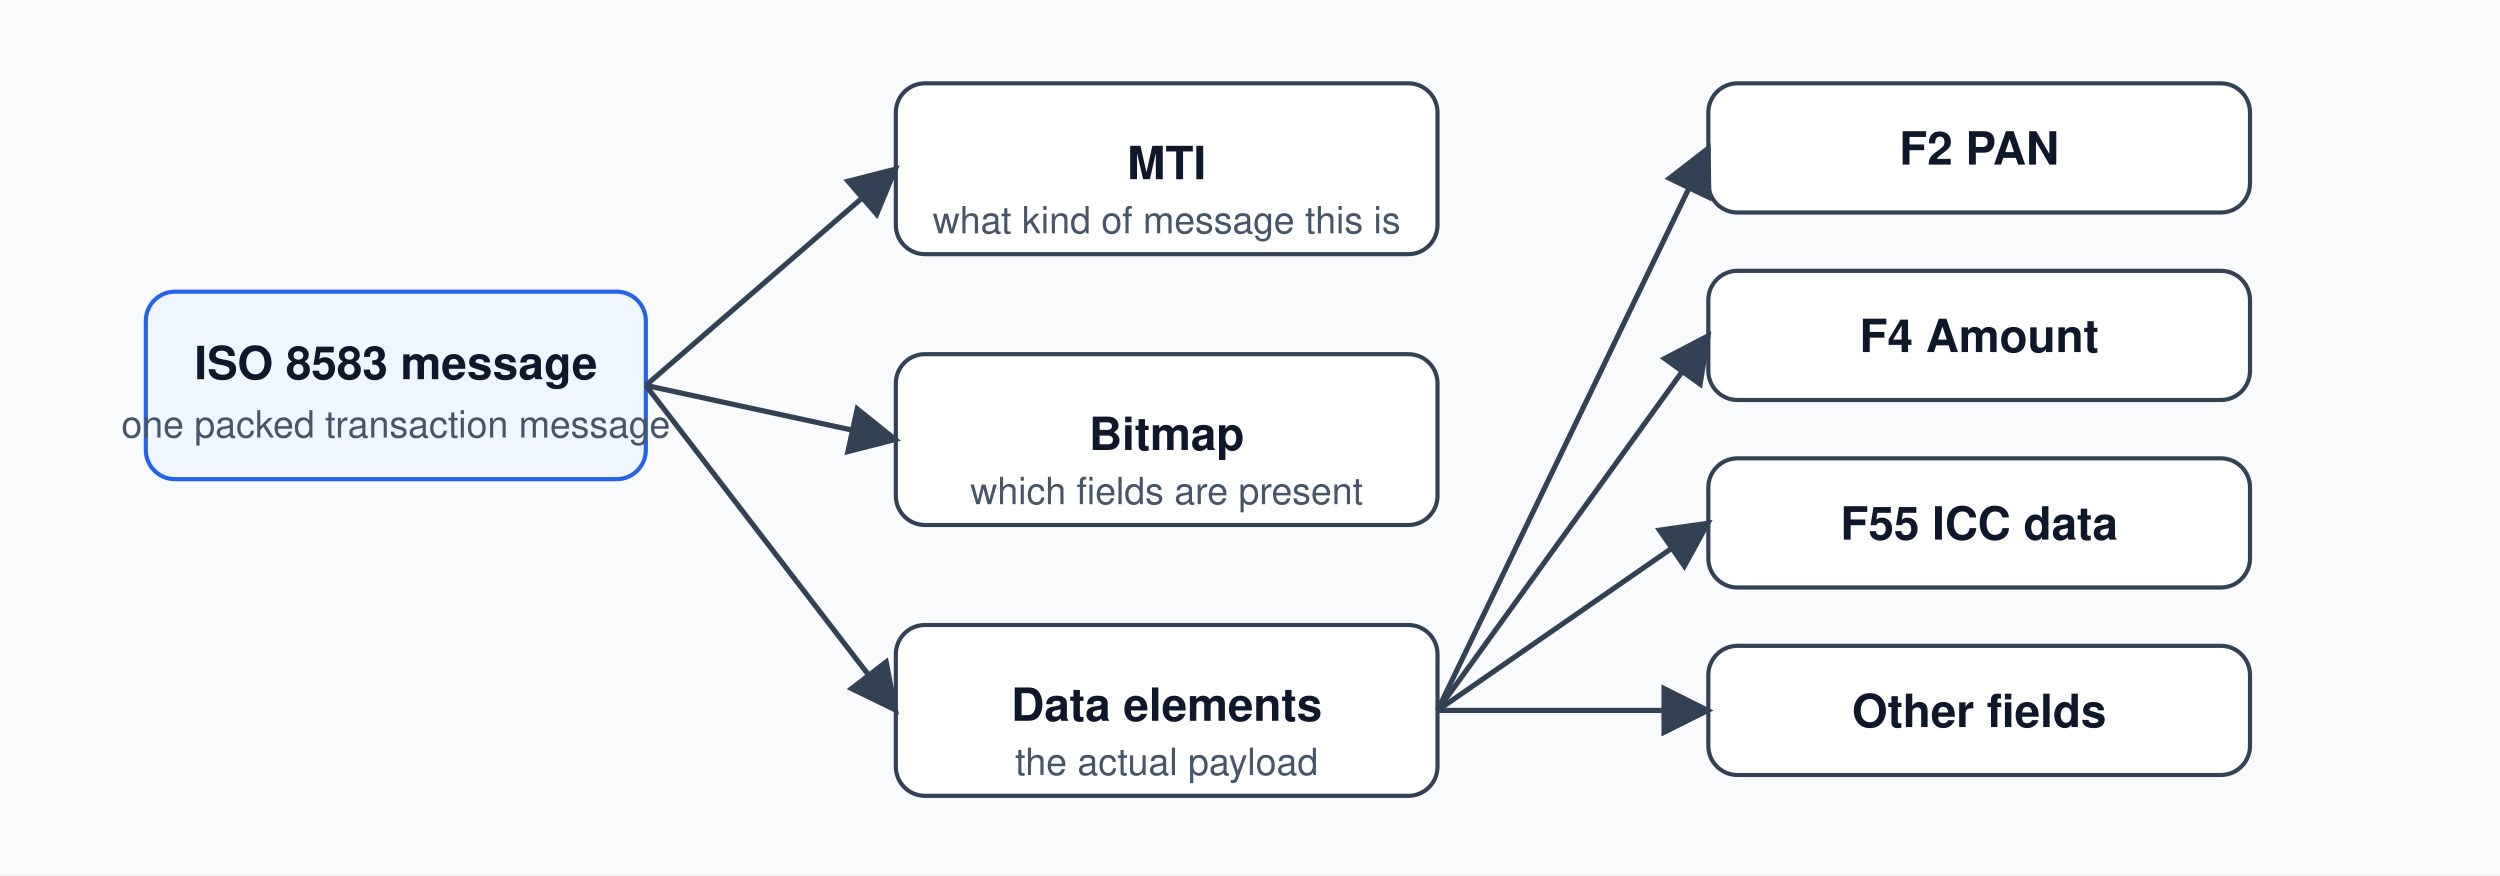
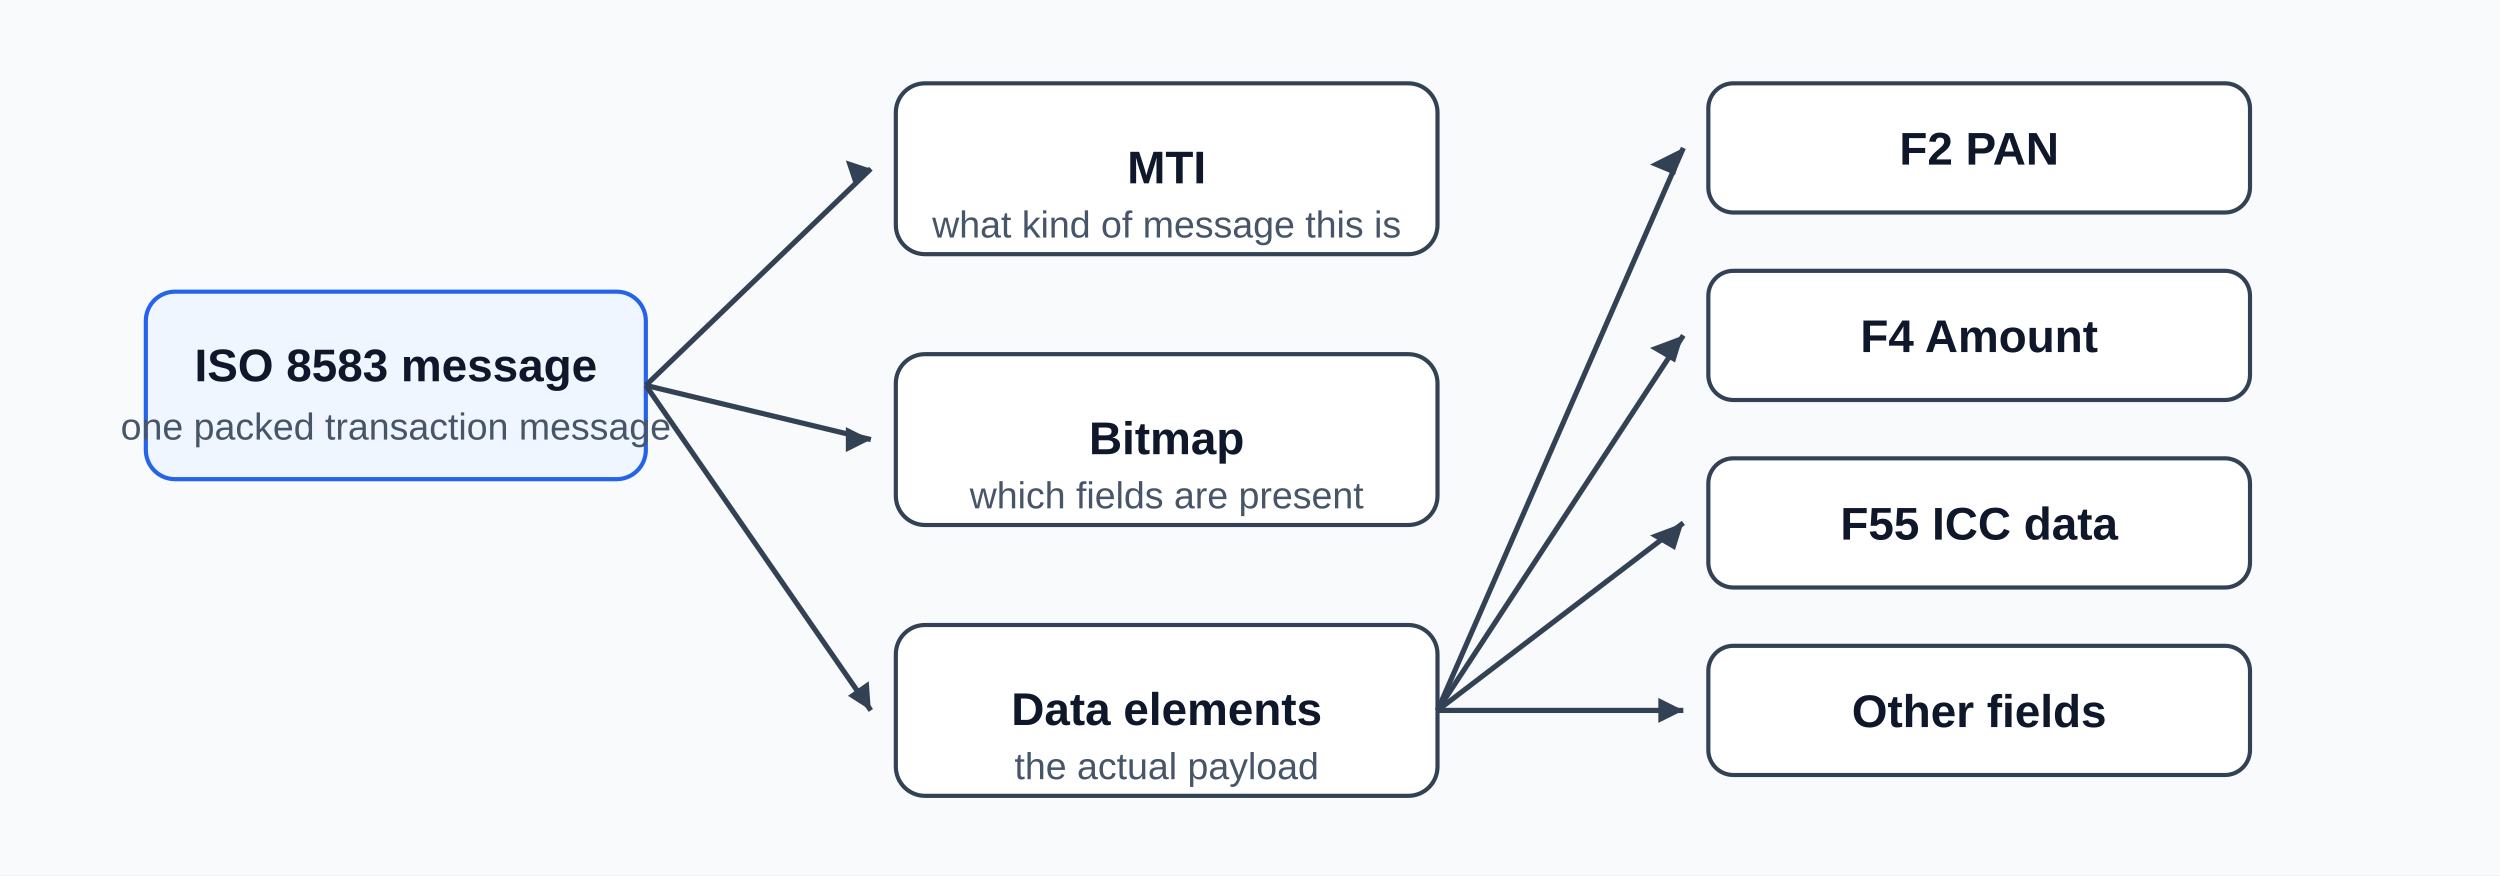
- <svg xmlns="http://www.w3.org/2000/svg" viewBox="0 0 1200 420" role="img" aria-labelledby="title desc">
-   <defs>
-     <marker id="arrow" markerWidth="10" markerHeight="10" refX="9" refY="5" orient="auto" markerUnits="strokeWidth">
-       <path d="M 0 0 L 10 5 L 0 10 z" fill="#334155" />
-     </marker>
-     <style>
-       .bg { fill: #f8fafc; }
-       .box { fill: #ffffff; stroke: #334155; stroke-width: 2; rx: 14; ry: 14; }
-       .accent { fill: #eff6ff; stroke: #2563eb; }
-       .line { stroke: #334155; stroke-width: 2.5; fill: none; marker-end: url(#arrow); }
-       .label { font: 600 22px -apple-system, BlinkMacSystemFont, 'Segoe UI', Helvetica, Arial, sans-serif; fill: #0f172a; text-anchor: middle; }
-       .small { font: 500 18px -apple-system, BlinkMacSystemFont, 'Segoe UI', Helvetica, Arial, sans-serif; fill: #475569; text-anchor: middle; }
-     </style>
-   </defs>
-   <rect class="bg" x="0" y="0" width="1200" height="420" />
-   <rect class="box accent" x="70" y="140" width="240" height="90" />
-   <text class="label" x="190" y="182">ISO 8583 message</text>
-   <text class="small" x="190" y="210">one packed transaction message</text>
-   <rect class="box" x="430" y="40" width="260" height="82" />
-   <text class="label" x="560" y="86">MTI</text>
-   <text class="small" x="560" y="112">what kind of message this is</text>
-   <rect class="box" x="430" y="170" width="260" height="82" />
-   <text class="label" x="560" y="216">Bitmap</text>
-   <text class="small" x="560" y="242">which fields are present</text>
-   <rect class="box" x="430" y="300" width="260" height="82" />
-   <text class="label" x="560" y="346">Data elements</text>
-   <text class="small" x="560" y="372">the actual payload</text>
-   <path class="line" d="M 310 185 L 430 81" />
-   <path class="line" d="M 310 185 L 430 211" />
-   <path class="line" d="M 310 185 L 430 341" />
-   <rect class="box" x="820" y="40" width="260" height="62" />
-   <rect class="box" x="820" y="130" width="260" height="62" />
-   <rect class="box" x="820" y="220" width="260" height="62" />
-   <rect class="box" x="820" y="310" width="260" height="62" />
-   <text class="label" x="950" y="79">F2 PAN</text>
-   <text class="label" x="950" y="169">F4 Amount</text>
-   <text class="label" x="950" y="259">F55 ICC data</text>
-   <text class="label" x="950" y="349">Other fields</text>
-   <path class="line" d="M 690 341 L 820 71" />
-   <path class="line" d="M 690 341 L 820 161" />
-   <path class="line" d="M 690 341 L 820 251" />
-   <path class="line" d="M 690 341 L 820 341" />
+ <svg xmlns="http://www.w3.org/2000/svg" width="1200" height="420" viewBox="0 0 1200 420" role="img" aria-labelledby="title desc">
+   <rect x="0" y="0" width="1200" height="420" fill="#f8fafc" />
+   <rect x="70" y="140" width="240" height="90" rx="14" ry="14" fill="#eff6ff" stroke="#2563eb" stroke-width="2" />
+   <text x="190" y="183" text-anchor="middle" font-family="Arial, Helvetica, sans-serif" font-size="22" font-weight="600" fill="#0f172a">ISO 8583 message</text>
+   <text x="190" y="211" text-anchor="middle" font-family="Arial, Helvetica, sans-serif" font-size="18" font-weight="500" fill="#475569">one packed transaction message</text>
+   <rect x="430" y="40" width="260" height="82" rx="14" ry="14" fill="#ffffff" stroke="#334155" stroke-width="2" />
+   <rect x="430" y="170" width="260" height="82" rx="14" ry="14" fill="#ffffff" stroke="#334155" stroke-width="2" />
+   <rect x="430" y="300" width="260" height="82" rx="14" ry="14" fill="#ffffff" stroke="#334155" stroke-width="2" />
+   <text x="560" y="88" text-anchor="middle" font-family="Arial, Helvetica, sans-serif" font-size="22" font-weight="600" fill="#0f172a">MTI</text>
+   <text x="560" y="114" text-anchor="middle" font-family="Arial, Helvetica, sans-serif" font-size="18" font-weight="500" fill="#475569">what kind of message this is</text>
+   <text x="560" y="218" text-anchor="middle" font-family="Arial, Helvetica, sans-serif" font-size="22" font-weight="600" fill="#0f172a">Bitmap</text>
+   <text x="560" y="244" text-anchor="middle" font-family="Arial, Helvetica, sans-serif" font-size="18" font-weight="500" fill="#475569">which fields are present</text>
+   <text x="560" y="348" text-anchor="middle" font-family="Arial, Helvetica, sans-serif" font-size="22" font-weight="600" fill="#0f172a">Data elements</text>
+   <text x="560" y="374" text-anchor="middle" font-family="Arial, Helvetica, sans-serif" font-size="18" font-weight="500" fill="#475569">the actual payload</text>
+   <line x1="310" y1="185" x2="418" y2="81" stroke="#334155" stroke-width="2.5" />
+   <polygon points="418,81 406,77 410,89" fill="#334155" />
+   <line x1="310" y1="185" x2="418" y2="211" stroke="#334155" stroke-width="2.5" />
+   <polygon points="418,211 406,205 406,217" fill="#334155" />
+   <line x1="310" y1="185" x2="418" y2="341" stroke="#334155" stroke-width="2.5" />
+   <polygon points="418,341 407,334 417,327" fill="#334155" />
+   <rect x="820" y="40" width="260" height="62" rx="12" ry="12" fill="#ffffff" stroke="#334155" stroke-width="2" />
+   <rect x="820" y="130" width="260" height="62" rx="12" ry="12" fill="#ffffff" stroke="#334155" stroke-width="2" />
+   <rect x="820" y="220" width="260" height="62" rx="12" ry="12" fill="#ffffff" stroke="#334155" stroke-width="2" />
+   <rect x="820" y="310" width="260" height="62" rx="12" ry="12" fill="#ffffff" stroke="#334155" stroke-width="2" />
+   <text x="950" y="79" text-anchor="middle" font-family="Arial, Helvetica, sans-serif" font-size="22" font-weight="600" fill="#0f172a">F2 PAN</text>
+   <text x="950" y="169" text-anchor="middle" font-family="Arial, Helvetica, sans-serif" font-size="22" font-weight="600" fill="#0f172a">F4 Amount</text>
+   <text x="950" y="259" text-anchor="middle" font-family="Arial, Helvetica, sans-serif" font-size="22" font-weight="600" fill="#0f172a">F55 ICC data</text>
+   <text x="950" y="349" text-anchor="middle" font-family="Arial, Helvetica, sans-serif" font-size="22" font-weight="600" fill="#0f172a">Other fields</text>
+   <line x1="690" y1="341" x2="808" y2="71" stroke="#334155" stroke-width="2.5" />
+   <polygon points="808,71 804,84 792,79" fill="#334155" />
+   <line x1="690" y1="341" x2="808" y2="161" stroke="#334155" stroke-width="2.5" />
+   <polygon points="808,161 804,174 792,167" fill="#334155" />
+   <line x1="690" y1="341" x2="808" y2="251" stroke="#334155" stroke-width="2.5" />
+   <polygon points="808,251 804,264 792,257" fill="#334155" />
+   <line x1="690" y1="341" x2="808" y2="341" stroke="#334155" stroke-width="2.5" />
+   <polygon points="808,341 796,335 796,347" fill="#334155" />
</svg>
